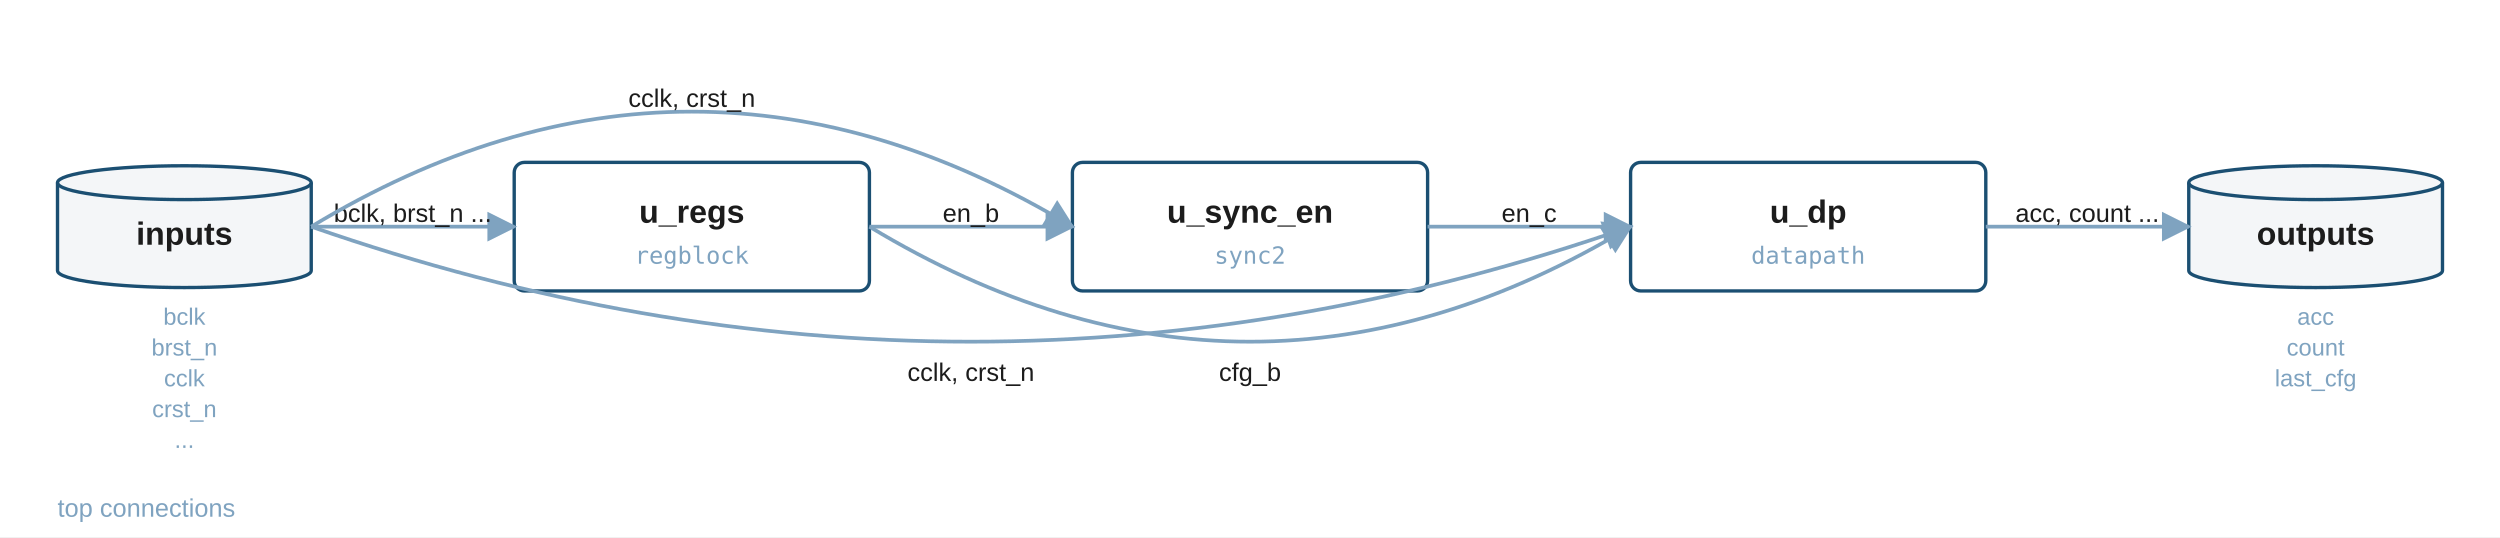
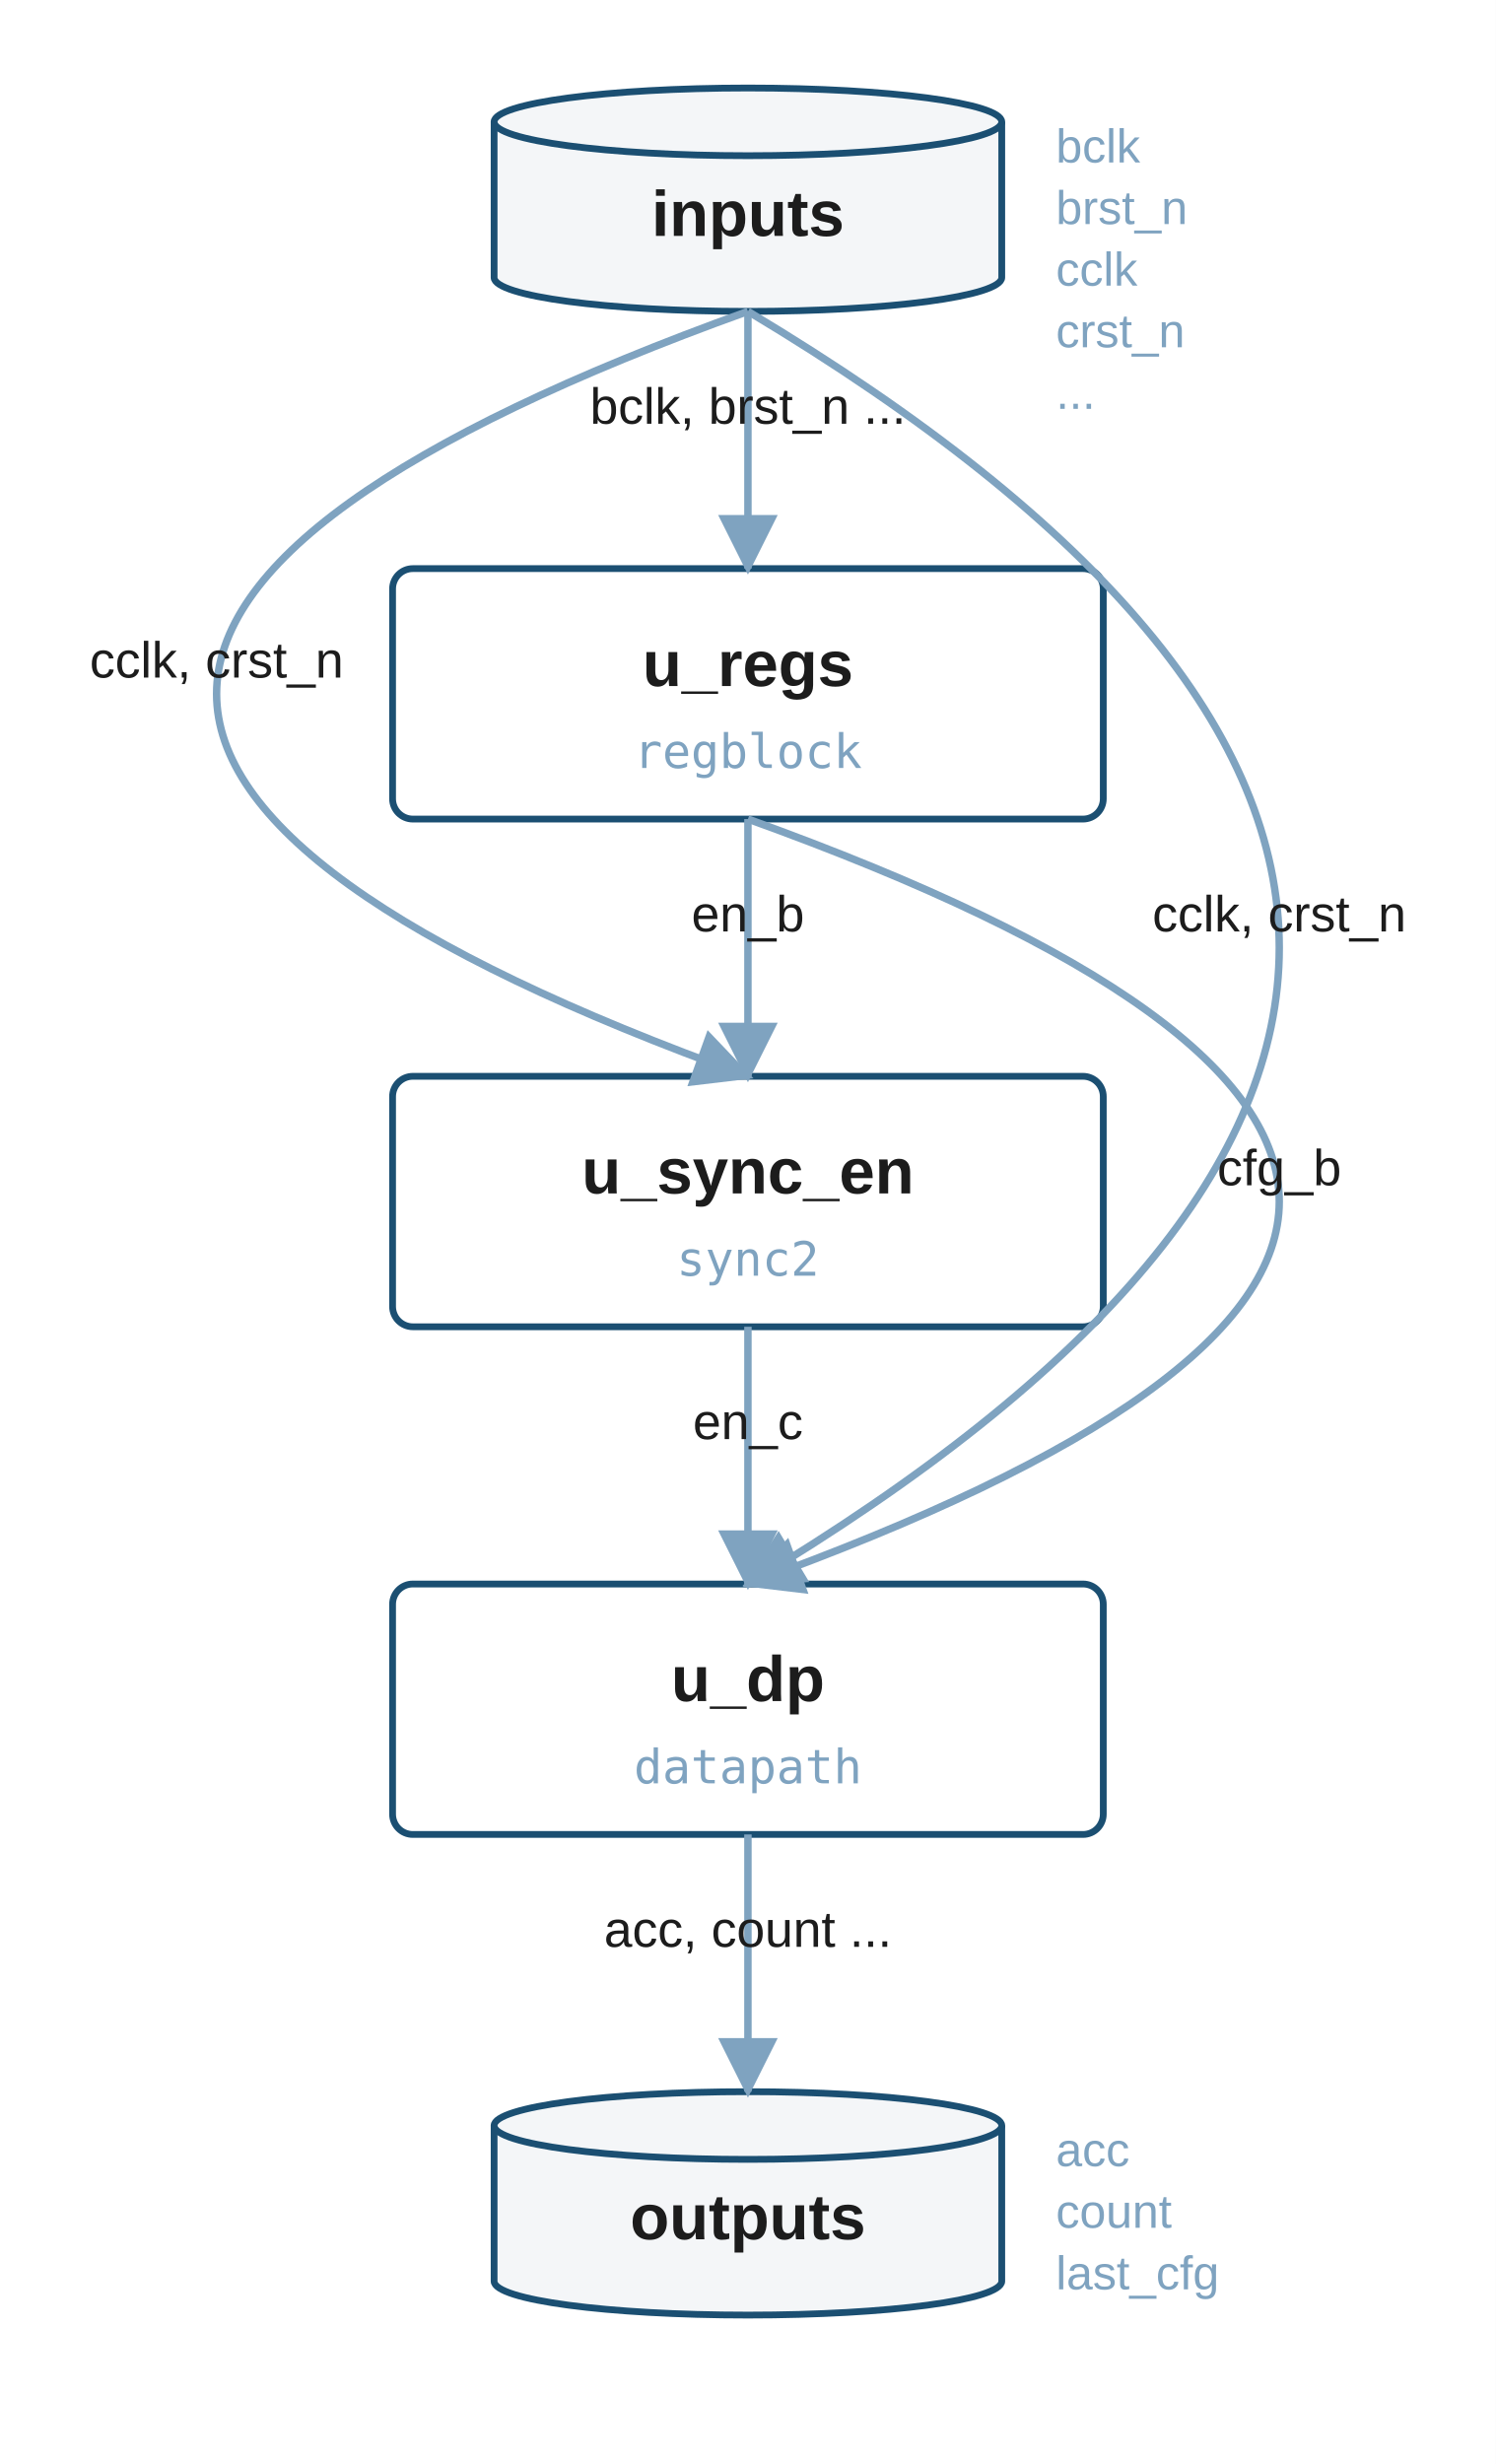
- <svg xmlns="http://www.w3.org/2000/svg" viewBox="0 0 1478 317.5" width="1478" height="317.5" role="img">
+ <svg xmlns="http://www.w3.org/2000/svg" viewBox="0 0 442 728" width="442" height="728" role="img">
  <defs>
    <marker id="ah" viewBox="0 0 10 10" refX="9" refY="5" markerWidth="8" markerHeight="8" orient="auto-start-reverse">
      <path d="M0,0 L10,5 L0,10 Z" fill="#7FA3C0" />
    </marker>
    <marker id="ahj" viewBox="0 0 10 10" refX="9" refY="5" markerWidth="8" markerHeight="8" orient="auto-start-reverse">
      <path d="M0,0 L10,5 L0,10 Z" fill="#5B3E8E" />
    </marker>
  </defs>
-   <rect width="1478" height="317.5" fill="white" />
-   <rect x="304" y="96.0" width="210" height="76" rx="6" fill="white" stroke="#1B4F72" stroke-width="2" />
-   <text x="409.0" y="131.7" font-family="'Source Sans 3', 'Helvetica Neue', Arial, sans-serif" font-size="19" font-weight="600" text-anchor="middle" fill="#1C1C1C">u_regs</text>
-   <text x="409.0" y="155.9" font-family="'JetBrains Mono', Menlo, monospace" font-size="14" font-weight="400" text-anchor="middle" fill="#7FA3C0">regblock</text>
-   <rect x="634" y="96.0" width="210" height="76" rx="6" fill="white" stroke="#1B4F72" stroke-width="2" />
-   <text x="739.0" y="131.7" font-family="'Source Sans 3', 'Helvetica Neue', Arial, sans-serif" font-size="19" font-weight="600" text-anchor="middle" fill="#1C1C1C">u_sync_en</text>
-   <text x="739.0" y="155.9" font-family="'JetBrains Mono', Menlo, monospace" font-size="14" font-weight="400" text-anchor="middle" fill="#7FA3C0">sync2</text>
-   <rect x="964" y="96.0" width="210" height="76" rx="6" fill="white" stroke="#1B4F72" stroke-width="2" />
-   <text x="1069.0" y="131.7" font-family="'Source Sans 3', 'Helvetica Neue', Arial, sans-serif" font-size="19" font-weight="600" text-anchor="middle" fill="#1C1C1C">u_dp</text>
-   <text x="1069.0" y="155.9" font-family="'JetBrains Mono', Menlo, monospace" font-size="14" font-weight="400" text-anchor="middle" fill="#7FA3C0">datapath</text>
-   <path d="M34,108.0 A75.0,10 0 0 1 184,108.0 V160.0 A75.0,10 0 0 1 34,160.0 Z" fill="#F4F6F8" stroke="#1B4F72" stroke-width="2" />
-   <path d="M34,108.0 A75.0,10 0 0 0 184,108.0" fill="none" stroke="#1B4F72" stroke-width="2" />
-   <text x="109.0" y="144.7" font-family="'Source Sans 3', 'Helvetica Neue', Arial, sans-serif" font-size="19" font-weight="600" text-anchor="middle" fill="#1C1C1C">inputs</text>
-   <path d="M1294,108.0 A75.0,10 0 0 1 1444,108.0 V160.0 A75.0,10 0 0 1 1294,160.0 Z" fill="#F4F6F8" stroke="#1B4F72" stroke-width="2" />
-   <path d="M1294,108.0 A75.0,10 0 0 0 1444,108.0" fill="none" stroke="#1B4F72" stroke-width="2" />
-   <text x="1369.0" y="144.7" font-family="'Source Sans 3', 'Helvetica Neue', Arial, sans-serif" font-size="19" font-weight="600" text-anchor="middle" fill="#1C1C1C">outputs</text>
-   <text x="109.0" y="192.0" font-family="'Source Sans 3', 'Helvetica Neue', Arial, sans-serif" font-size="14" font-weight="400" text-anchor="middle" fill="#7FA3C0">bclk</text>
-   <text x="109.0" y="210.2" font-family="'Source Sans 3', 'Helvetica Neue', Arial, sans-serif" font-size="14" font-weight="400" text-anchor="middle" fill="#7FA3C0">brst_n</text>
-   <text x="109.0" y="228.4" font-family="'Source Sans 3', 'Helvetica Neue', Arial, sans-serif" font-size="14" font-weight="400" text-anchor="middle" fill="#7FA3C0">cclk</text>
-   <text x="109.0" y="246.6" font-family="'Source Sans 3', 'Helvetica Neue', Arial, sans-serif" font-size="14" font-weight="400" text-anchor="middle" fill="#7FA3C0">crst_n</text>
-   <text x="109.0" y="264.8" font-family="'Source Sans 3', 'Helvetica Neue', Arial, sans-serif" font-size="14" font-weight="400" text-anchor="middle" fill="#7FA3C0">...</text>
-   <text x="1369.0" y="192.0" font-family="'Source Sans 3', 'Helvetica Neue', Arial, sans-serif" font-size="14" font-weight="400" text-anchor="middle" fill="#7FA3C0">acc</text>
-   <text x="1369.0" y="210.2" font-family="'Source Sans 3', 'Helvetica Neue', Arial, sans-serif" font-size="14" font-weight="400" text-anchor="middle" fill="#7FA3C0">count</text>
-   <text x="1369.0" y="228.4" font-family="'Source Sans 3', 'Helvetica Neue', Arial, sans-serif" font-size="14" font-weight="400" text-anchor="middle" fill="#7FA3C0">last_cfg</text>
-   <path d="M184,134.0 Q574.0,270.0 964,134.0" fill="none" stroke="#7FA3C0" stroke-width="2.2" marker-end="url(#ah)" />
-   <text x="574.0" y="225.2" font-family="'Source Sans 3', 'Helvetica Neue', Arial, sans-serif" font-size="15" font-weight="400" text-anchor="middle" fill="#1C1C1C">cclk, crst_n</text>
-   <path d="M184,134.0 L304,134.0" fill="none" stroke="#7FA3C0" stroke-width="2.2" marker-end="url(#ah)" />
-   <text x="244.0" y="131.2" font-family="'Source Sans 3', 'Helvetica Neue', Arial, sans-serif" font-size="15" font-weight="400" text-anchor="middle" fill="#1C1C1C">bclk, brst_n ...</text>
-   <path d="M184,134.0 Q409.0,-2.0 634,134.0" fill="none" stroke="#7FA3C0" stroke-width="2.2" marker-end="url(#ah)" />
-   <text x="409.0" y="63.2" font-family="'Source Sans 3', 'Helvetica Neue', Arial, sans-serif" font-size="15" font-weight="400" text-anchor="middle" fill="#1C1C1C">cclk, crst_n</text>
-   <path d="M1174,134.0 L1294,134.0" fill="none" stroke="#7FA3C0" stroke-width="2.2" marker-end="url(#ah)" />
-   <text x="1234.0" y="131.2" font-family="'Source Sans 3', 'Helvetica Neue', Arial, sans-serif" font-size="15" font-weight="400" text-anchor="middle" fill="#1C1C1C">acc, count ...</text>
-   <path d="M514,134.0 Q739.0,270.0 964,134.0" fill="none" stroke="#7FA3C0" stroke-width="2.2" marker-end="url(#ah)" />
-   <text x="739.0" y="225.2" font-family="'Source Sans 3', 'Helvetica Neue', Arial, sans-serif" font-size="15" font-weight="400" text-anchor="middle" fill="#1C1C1C">cfg_b</text>
-   <path d="M514,134.0 L634,134.0" fill="none" stroke="#7FA3C0" stroke-width="2.2" marker-end="url(#ah)" />
-   <text x="574.0" y="131.2" font-family="'Source Sans 3', 'Helvetica Neue', Arial, sans-serif" font-size="15" font-weight="400" text-anchor="middle" fill="#1C1C1C">en_b</text>
-   <path d="M844,134.0 L964,134.0" fill="none" stroke="#7FA3C0" stroke-width="2.2" marker-end="url(#ah)" />
-   <text x="904.0" y="131.2" font-family="'Source Sans 3', 'Helvetica Neue', Arial, sans-serif" font-size="15" font-weight="400" text-anchor="middle" fill="#1C1C1C">en_c</text>
-   <text x="34" y="305.5" font-family="'Source Sans 3', 'Helvetica Neue', Arial, sans-serif" font-size="15" font-weight="400" text-anchor="start" fill="#7FA3C0">top connections</text>
+   <rect width="442" height="728" fill="white" />
+   <rect x="116.0" y="168" width="210" height="74" rx="6" fill="white" stroke="#1B4F72" stroke-width="2" />
+   <text x="221.0" y="202.7" font-family="'Source Sans 3', 'Helvetica Neue', Arial, sans-serif" font-size="19" font-weight="600" text-anchor="middle" fill="#1C1C1C">u_regs</text>
+   <text x="221.0" y="226.9" font-family="'JetBrains Mono', Menlo, monospace" font-size="14" font-weight="400" text-anchor="middle" fill="#7FA3C0">regblock</text>
+   <rect x="116.0" y="318" width="210" height="74" rx="6" fill="white" stroke="#1B4F72" stroke-width="2" />
+   <text x="221.0" y="352.6" font-family="'Source Sans 3', 'Helvetica Neue', Arial, sans-serif" font-size="19" font-weight="600" text-anchor="middle" fill="#1C1C1C">u_sync_en</text>
+   <text x="221.0" y="376.9" font-family="'JetBrains Mono', Menlo, monospace" font-size="14" font-weight="400" text-anchor="middle" fill="#7FA3C0">sync2</text>
+   <rect x="116.0" y="468" width="210" height="74" rx="6" fill="white" stroke="#1B4F72" stroke-width="2" />
+   <text x="221.0" y="502.6" font-family="'Source Sans 3', 'Helvetica Neue', Arial, sans-serif" font-size="19" font-weight="600" text-anchor="middle" fill="#1C1C1C">u_dp</text>
+   <text x="221.0" y="526.9" font-family="'JetBrains Mono', Menlo, monospace" font-size="14" font-weight="400" text-anchor="middle" fill="#7FA3C0">datapath</text>
+   <path d="M146.0,36 A75.0,10 0 0 1 296.0,36 V82 A75.0,10 0 0 1 146.0,82 Z" fill="#F4F6F8" stroke="#1B4F72" stroke-width="2" />
+   <path d="M146.0,36 A75.0,10 0 0 0 296.0,36" fill="none" stroke="#1B4F72" stroke-width="2" />
+   <text x="221.0" y="69.7" font-family="'Source Sans 3', 'Helvetica Neue', Arial, sans-serif" font-size="19" font-weight="600" text-anchor="middle" fill="#1C1C1C">inputs</text>
+   <path d="M146.0,628 A75.0,10 0 0 1 296.0,628 V674 A75.0,10 0 0 1 146.0,674 Z" fill="#F4F6F8" stroke="#1B4F72" stroke-width="2" />
+   <path d="M146.0,628 A75.0,10 0 0 0 296.0,628" fill="none" stroke="#1B4F72" stroke-width="2" />
+   <text x="221.0" y="661.6" font-family="'Source Sans 3', 'Helvetica Neue', Arial, sans-serif" font-size="19" font-weight="600" text-anchor="middle" fill="#1C1C1C">outputs</text>
+   <text x="312.0" y="48.0" font-family="'Source Sans 3', 'Helvetica Neue', Arial, sans-serif" font-size="14" font-weight="400" text-anchor="start" fill="#7FA3C0">bclk</text>
+   <text x="312.0" y="66.2" font-family="'Source Sans 3', 'Helvetica Neue', Arial, sans-serif" font-size="14" font-weight="400" text-anchor="start" fill="#7FA3C0">brst_n</text>
+   <text x="312.0" y="84.4" font-family="'Source Sans 3', 'Helvetica Neue', Arial, sans-serif" font-size="14" font-weight="400" text-anchor="start" fill="#7FA3C0">cclk</text>
+   <text x="312.0" y="102.6" font-family="'Source Sans 3', 'Helvetica Neue', Arial, sans-serif" font-size="14" font-weight="400" text-anchor="start" fill="#7FA3C0">crst_n</text>
+   <text x="312.0" y="120.8" font-family="'Source Sans 3', 'Helvetica Neue', Arial, sans-serif" font-size="14" font-weight="400" text-anchor="start" fill="#7FA3C0">...</text>
+   <text x="312.0" y="640.0" font-family="'Source Sans 3', 'Helvetica Neue', Arial, sans-serif" font-size="14" font-weight="400" text-anchor="start" fill="#7FA3C0">acc</text>
+   <text x="312.0" y="658.2" font-family="'Source Sans 3', 'Helvetica Neue', Arial, sans-serif" font-size="14" font-weight="400" text-anchor="start" fill="#7FA3C0">count</text>
+   <text x="312.0" y="676.4" font-family="'Source Sans 3', 'Helvetica Neue', Arial, sans-serif" font-size="14" font-weight="400" text-anchor="start" fill="#7FA3C0">last_cfg</text>
+   <path d="M221.0,92 Q535.0,280.0 221.0,468" fill="none" stroke="#7FA3C0" stroke-width="2.2" marker-end="url(#ah)" />
+   <text x="378.0" y="275.2" font-family="'Source Sans 3', 'Helvetica Neue', Arial, sans-serif" font-size="15" font-weight="400" text-anchor="middle" fill="#1C1C1C">cclk, crst_n</text>
+   <path d="M221.0,92 L221.0,168" fill="none" stroke="#7FA3C0" stroke-width="2.2" marker-end="url(#ah)" />
+   <text x="221.0" y="125.2" font-family="'Source Sans 3', 'Helvetica Neue', Arial, sans-serif" font-size="15" font-weight="400" text-anchor="middle" fill="#1C1C1C">bclk, brst_n ...</text>
+   <path d="M221.0,92 Q-93.0,205.0 221.0,318" fill="none" stroke="#7FA3C0" stroke-width="2.2" marker-end="url(#ah)" />
+   <text x="64.0" y="200.2" font-family="'Source Sans 3', 'Helvetica Neue', Arial, sans-serif" font-size="15" font-weight="400" text-anchor="middle" fill="#1C1C1C">cclk, crst_n</text>
+   <path d="M221.0,542 L221.0,618" fill="none" stroke="#7FA3C0" stroke-width="2.2" marker-end="url(#ah)" />
+   <text x="221.0" y="575.2" font-family="'Source Sans 3', 'Helvetica Neue', Arial, sans-serif" font-size="15" font-weight="400" text-anchor="middle" fill="#1C1C1C">acc, count ...</text>
+   <path d="M221.0,242 Q535.0,355.0 221.0,468" fill="none" stroke="#7FA3C0" stroke-width="2.2" marker-end="url(#ah)" />
+   <text x="378.0" y="350.2" font-family="'Source Sans 3', 'Helvetica Neue', Arial, sans-serif" font-size="15" font-weight="400" text-anchor="middle" fill="#1C1C1C">cfg_b</text>
+   <path d="M221.0,242 L221.0,318" fill="none" stroke="#7FA3C0" stroke-width="2.2" marker-end="url(#ah)" />
+   <text x="221.0" y="275.2" font-family="'Source Sans 3', 'Helvetica Neue', Arial, sans-serif" font-size="15" font-weight="400" text-anchor="middle" fill="#1C1C1C">en_b</text>
+   <path d="M221.0,392 L221.0,468" fill="none" stroke="#7FA3C0" stroke-width="2.2" marker-end="url(#ah)" />
+   <text x="221.0" y="425.2" font-family="'Source Sans 3', 'Helvetica Neue', Arial, sans-serif" font-size="15" font-weight="400" text-anchor="middle" fill="#1C1C1C">en_c</text>
</svg>
